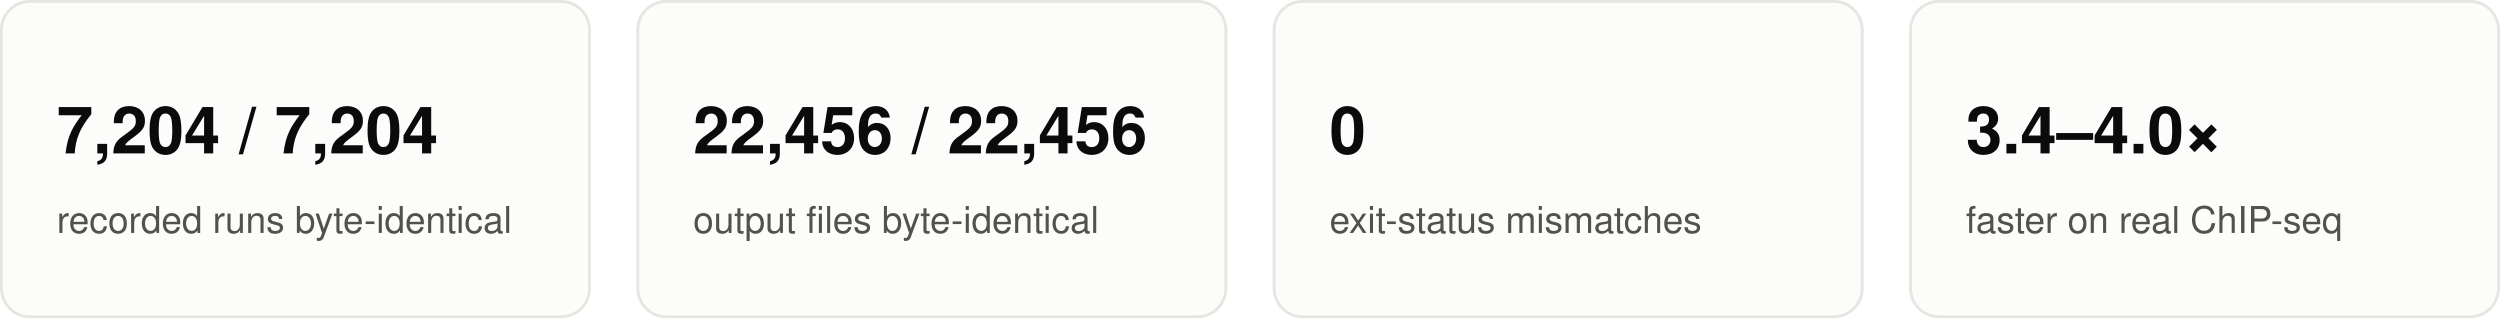
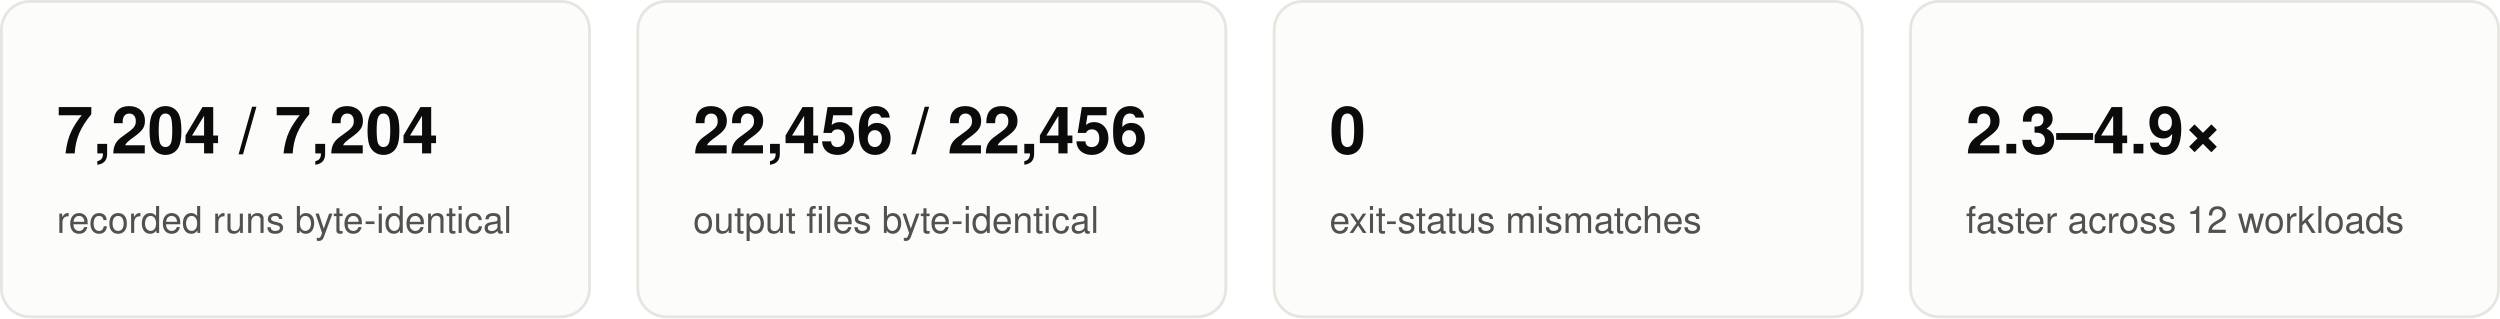
- <svg xmlns="http://www.w3.org/2000/svg" viewBox="0 0 880 112" width="880" height="112" font-family="-apple-system,BlinkMacSystemFont,'Segoe UI',Helvetica,Arial,sans-serif" role="img" aria-label="7,204 / 7,204 recorded runs byte-identical; 22,456 / 22,456 output files byte-identical; 0 exit-status mismatches; 3.4–4.0× faster on real ChIP-seq">
+ <svg xmlns="http://www.w3.org/2000/svg" viewBox="0 0 880 112" width="880" height="112" font-family="-apple-system,BlinkMacSystemFont,'Segoe UI',Helvetica,Arial,sans-serif" role="img" aria-label="7,204 / 7,204 recorded runs byte-identical; 22,456 / 22,456 output files byte-identical; 0 exit-status mismatches; 2.3–4.9× faster across 12 workloads">
  <rect x="0.5" y="0.5" width="207.0" height="111" rx="10" fill="#fcfcfb" stroke="#e6e5e0" />
  <text x="20.0" y="54" font-size="23" font-weight="600" fill="#0b0b0b">7,204 / 7,204</text>
  <text x="20.0" y="82" font-size="13" fill="#52514e">recorded runs byte-identical</text>
  <rect x="224.5" y="0.5" width="207.0" height="111" rx="10" fill="#fcfcfb" stroke="#e6e5e0" />
  <text x="244.0" y="54" font-size="23" font-weight="600" fill="#0b0b0b">22,456 / 22,456</text>
  <text x="244.0" y="82" font-size="13" fill="#52514e">output files byte-identical</text>
  <rect x="448.5" y="0.5" width="207.0" height="111" rx="10" fill="#fcfcfb" stroke="#e6e5e0" />
  <text x="468.0" y="54" font-size="23" font-weight="600" fill="#0b0b0b">0</text>
  <text x="468.0" y="82" font-size="13" fill="#52514e">exit-status mismatches</text>
  <rect x="672.5" y="0.5" width="207.0" height="111" rx="10" fill="#fcfcfb" stroke="#e6e5e0" />
-   <text x="692.0" y="54" font-size="23" font-weight="600" fill="#0b0b0b">3.4–4.0×</text>
-   <text x="692.0" y="82" font-size="13" fill="#52514e">faster on real ChIP-seq</text>
+   <text x="692.0" y="54" font-size="23" font-weight="600" fill="#0b0b0b">2.3–4.9×</text>
+   <text x="692.0" y="82" font-size="13" fill="#52514e">faster across 12 workloads</text>
</svg>
